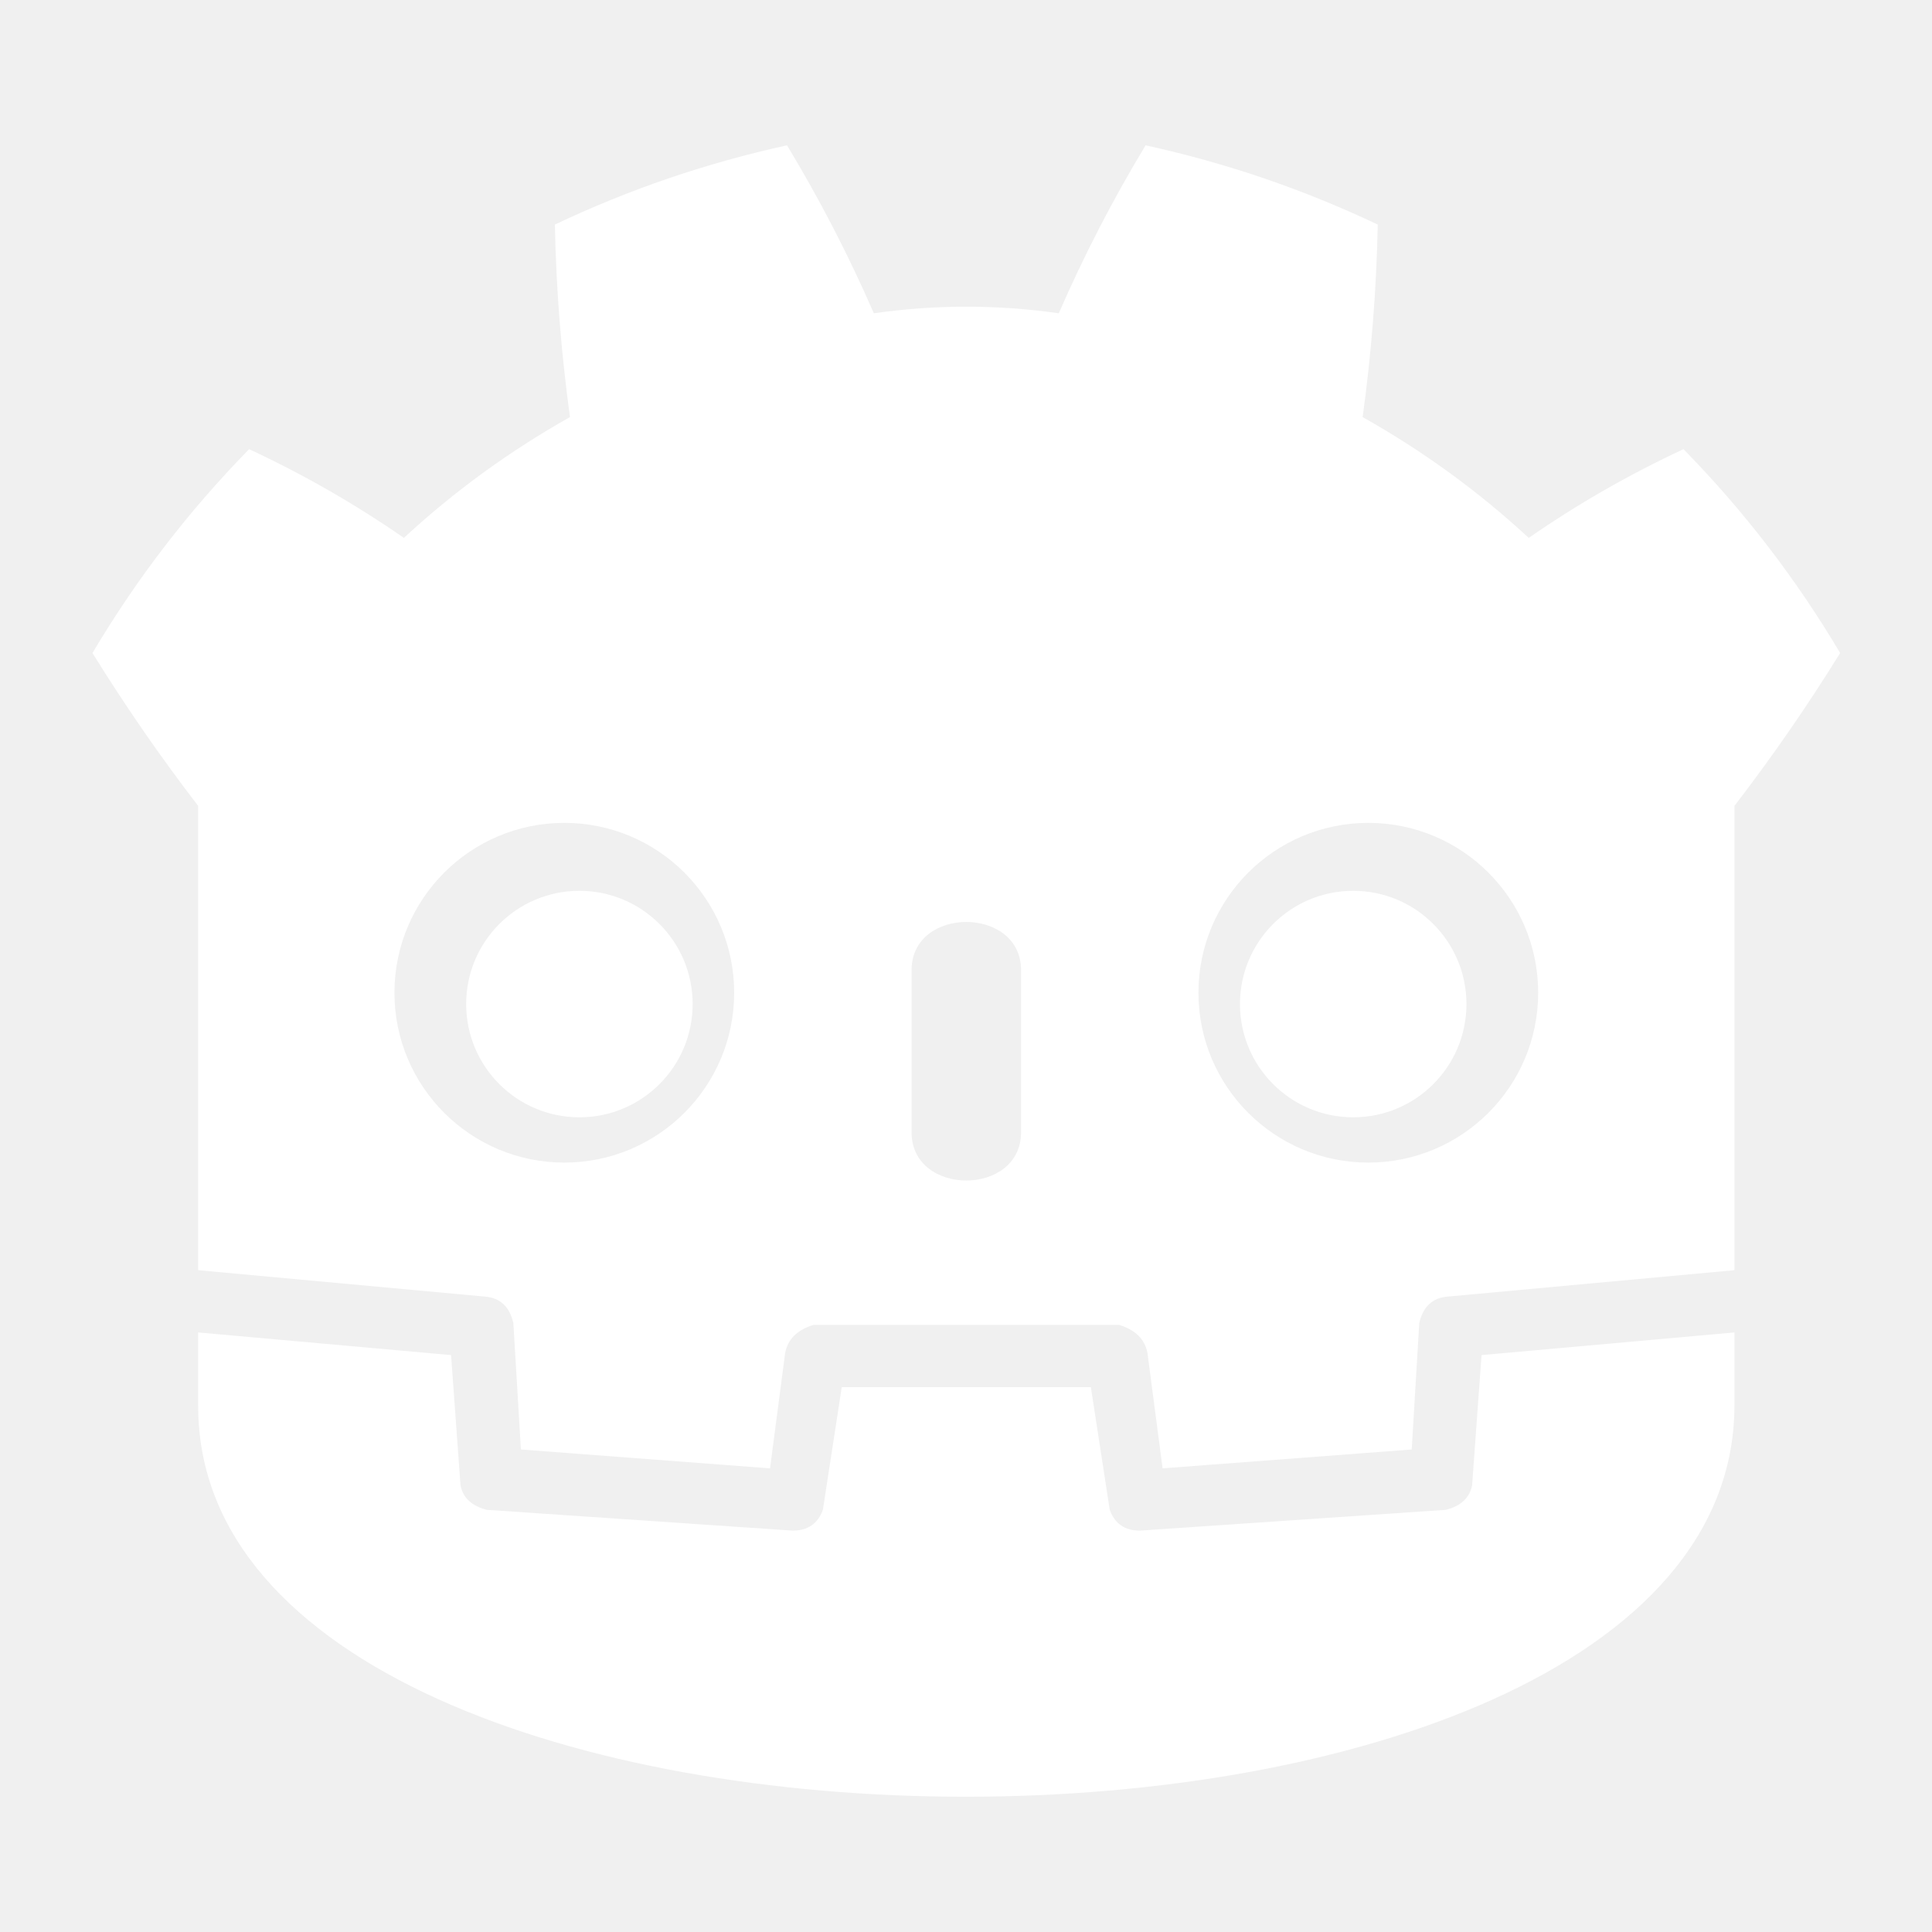
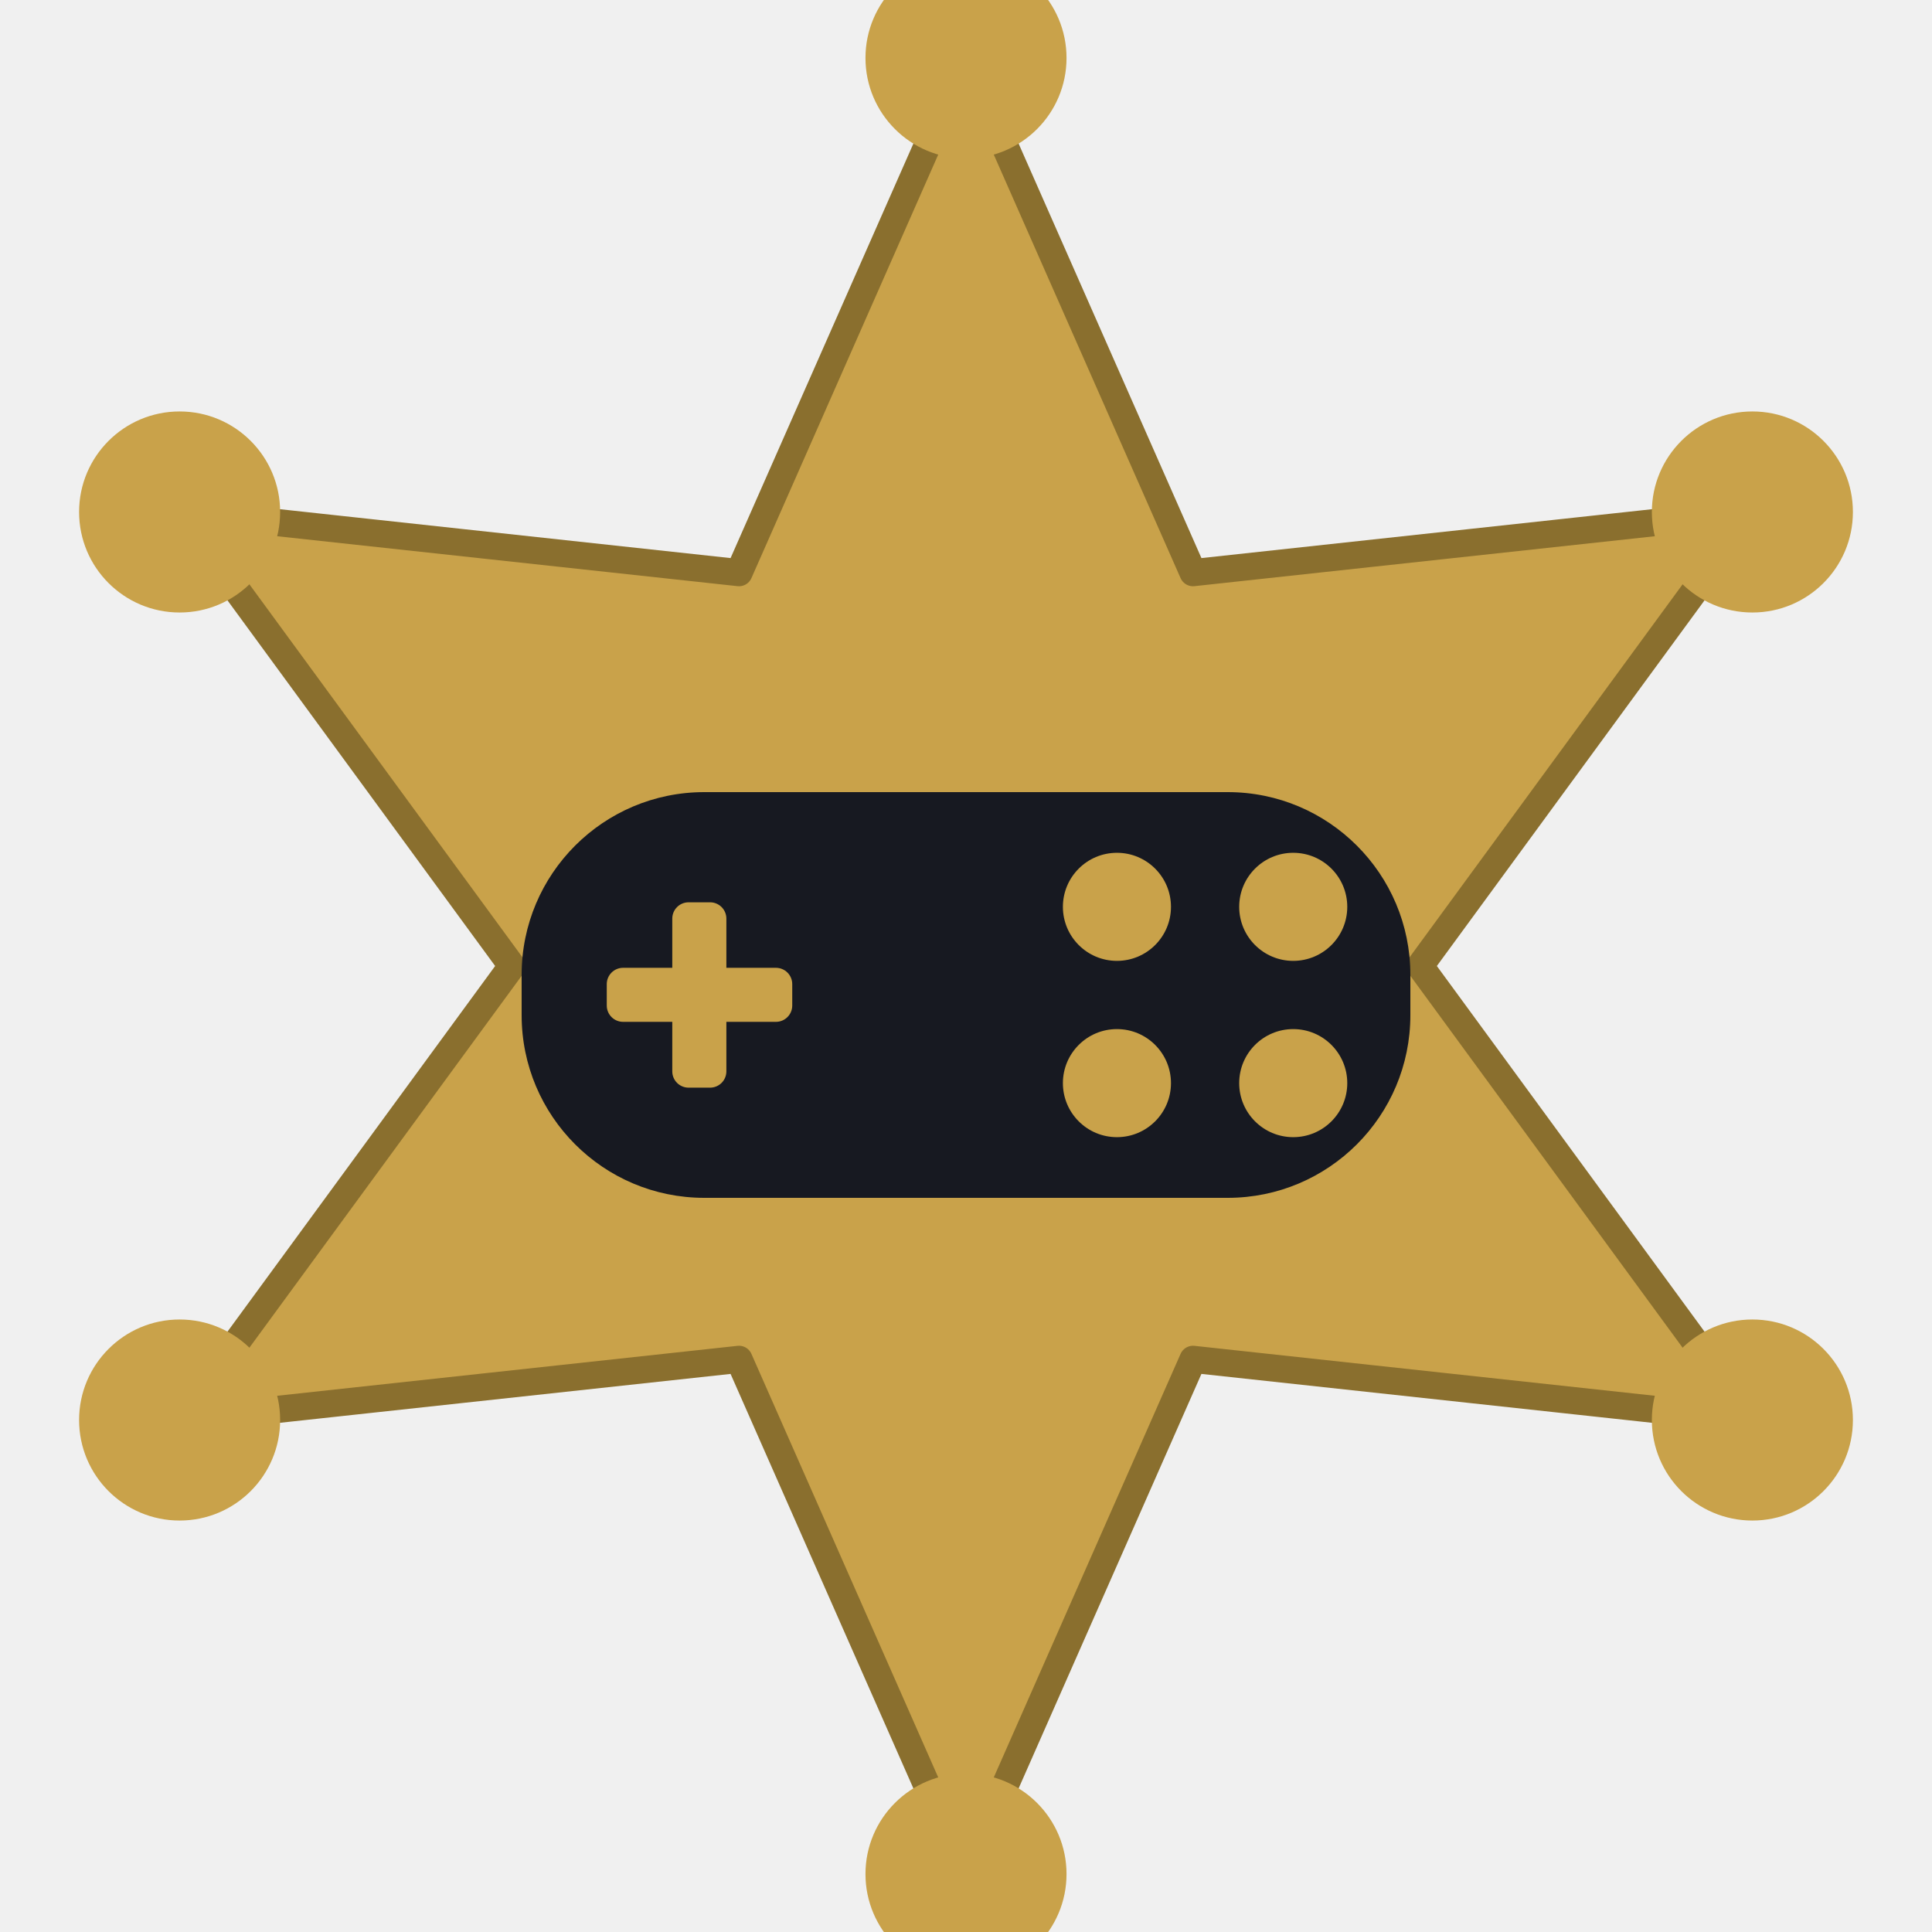
- <svg xmlns="http://www.w3.org/2000/svg" width="16" height="16">
-   <g fill="#fff" transform="scale(.01563)">
-     <path d="m105 673 152 14q12 1 15 14l4 67 132 10 8-61q2-11 15-15h162q13 4 15 15l8 61 132-10 4-67q3-13 15-14l152-14V427q30-39 56-81-35-59-83-108-43 20-82 47-40-37-88-64 7-51 8-102-59-28-123-42-26 43-46 89-49-7-98 0-20-46-46-89-64 14-123 42 1 51 8 102-48 27-88 64-39-27-82-47-48 49-83 108 26 42 56 81zm0 33v39c0 276 813 276 814 0v-39l-134 12-5 69q-2 10-14 13l-162 11q-12 0-16-11l-10-65H446l-10 65q-4 11-16 11l-162-11q-12-3-14-13l-5-69zM725 436a90 90 0 0 1 0 180 90 90 0 0 1 0-180zM299 436a90 90 0 0 1 0 180 90 90 0 0 1 0-180zM483 514c0-34 58-34 58 0v86c0 34-58 34-58 0z" />
-     <circle cx="307" cy="532" r="60" />
-     <circle cx="717" cy="532" r="60" />
-   </g>
+ <svg xmlns="http://www.w3.org/2000/svg" width="512" height="512" aria-label="Game Master logo" viewBox="0 0 64 64">
+   <path fill="#c9a24a" stroke="#8a6f2e" stroke-linejoin="round" stroke-width=".9" d="M32 1.92 39.52 18.97 58.05 16.96 47.04 32 58.05 47.04 39.52 45.03 32 62.08 24.48 45.03 5.95 47.04 16.96 32 5.95 16.96 24.48 18.97z" />
+   <circle cx="32" cy="1.92" r="3.33" fill="#c9a24a" />
+   <circle cx="58.05" cy="16.96" r="3.33" fill="#c9a24a" />
+   <circle cx="58.05" cy="47.04" r="3.33" fill="#c9a24a" />
+   <circle cx="32" cy="62.08" r="3.33" fill="#c9a24a" />
+   <circle cx="5.95" cy="47.04" r="3.33" fill="#c9a24a" />
+   <circle cx="5.95" cy="16.96" r="3.33" fill="#c9a24a" />
+   <rect width="29.44" height="13.44" x="17.28" y="26.24" fill="#171921" rx="6.05" />
+   <rect width="1.792" height="6.14" x="22.27" y="29.89" fill="#c9a24a" rx=".54" />
+   <rect width="6.144" height="1.79" x="20.1" y="32.06" fill="#c9a24a" rx=".54" />
+   <circle cx="37" cy="30.04" r="1.79" fill="#c9a24a" />
+   <circle cx="42.84" cy="30.04" r="1.79" fill="#c9a24a" />
+   <circle cx="37" cy="35.88" r="1.79" fill="#c9a24a" />
+   <circle cx="42.84" cy="35.88" r="1.79" fill="#c9a24a" />
</svg>
